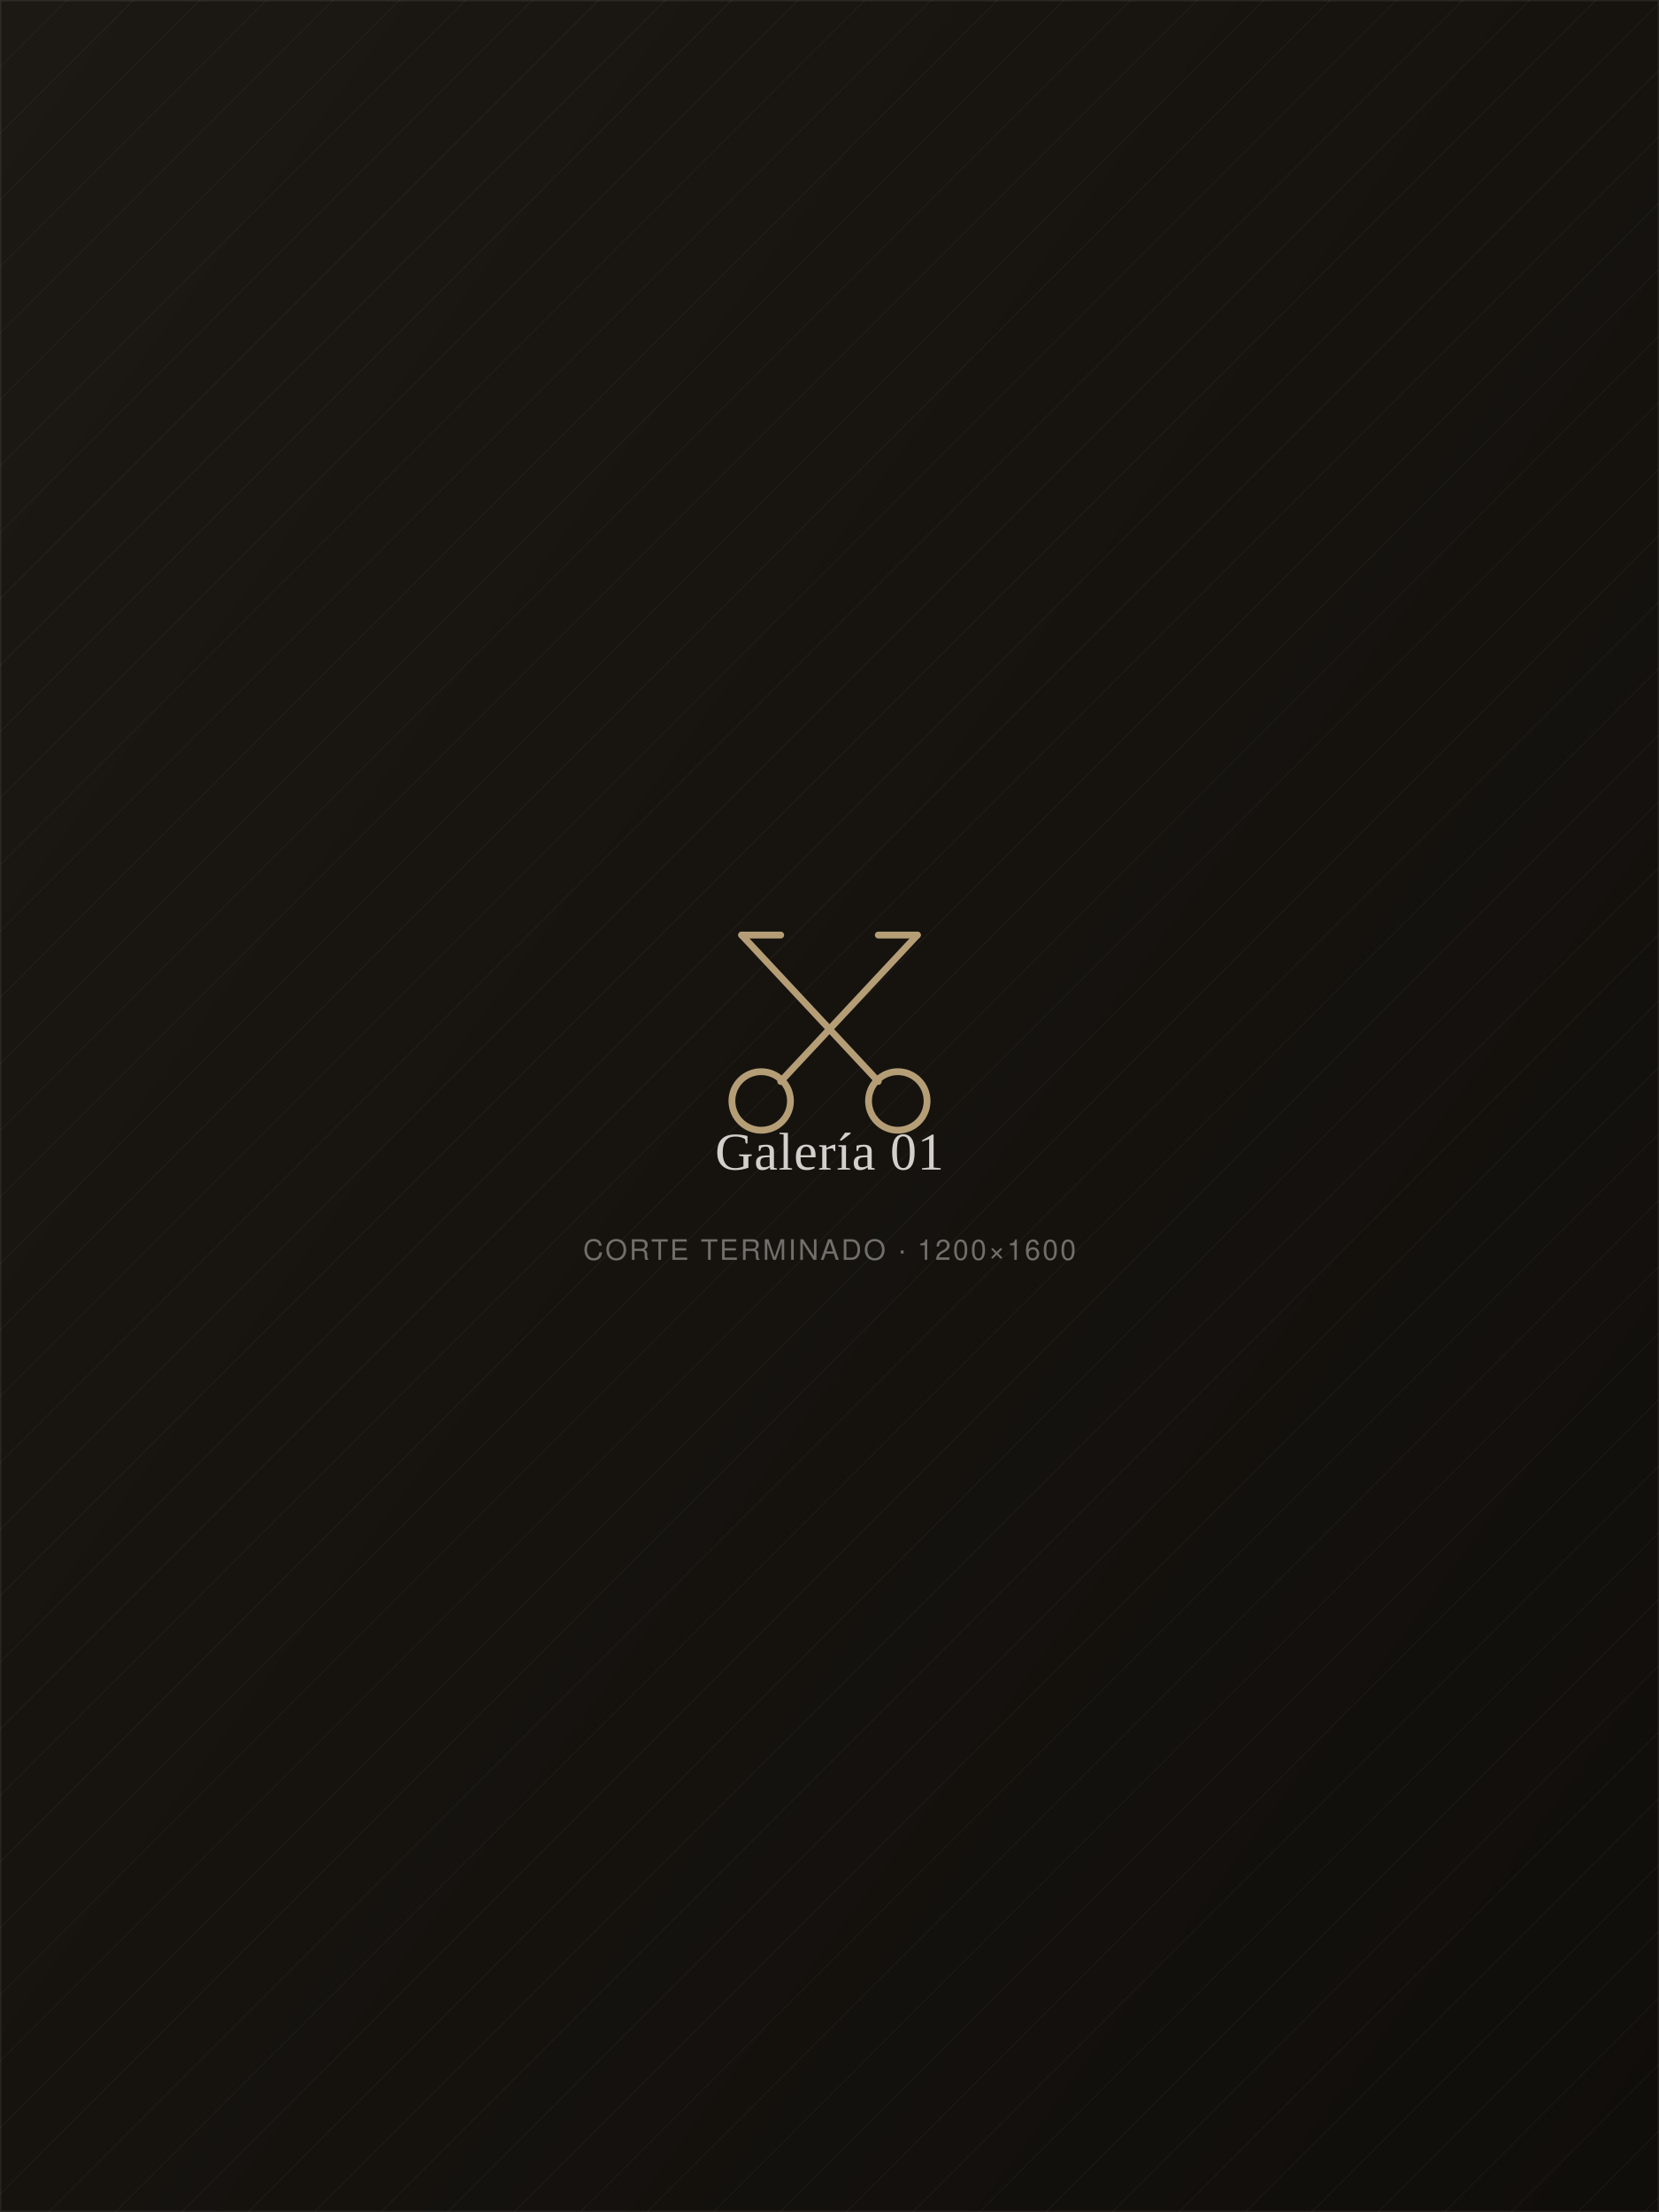
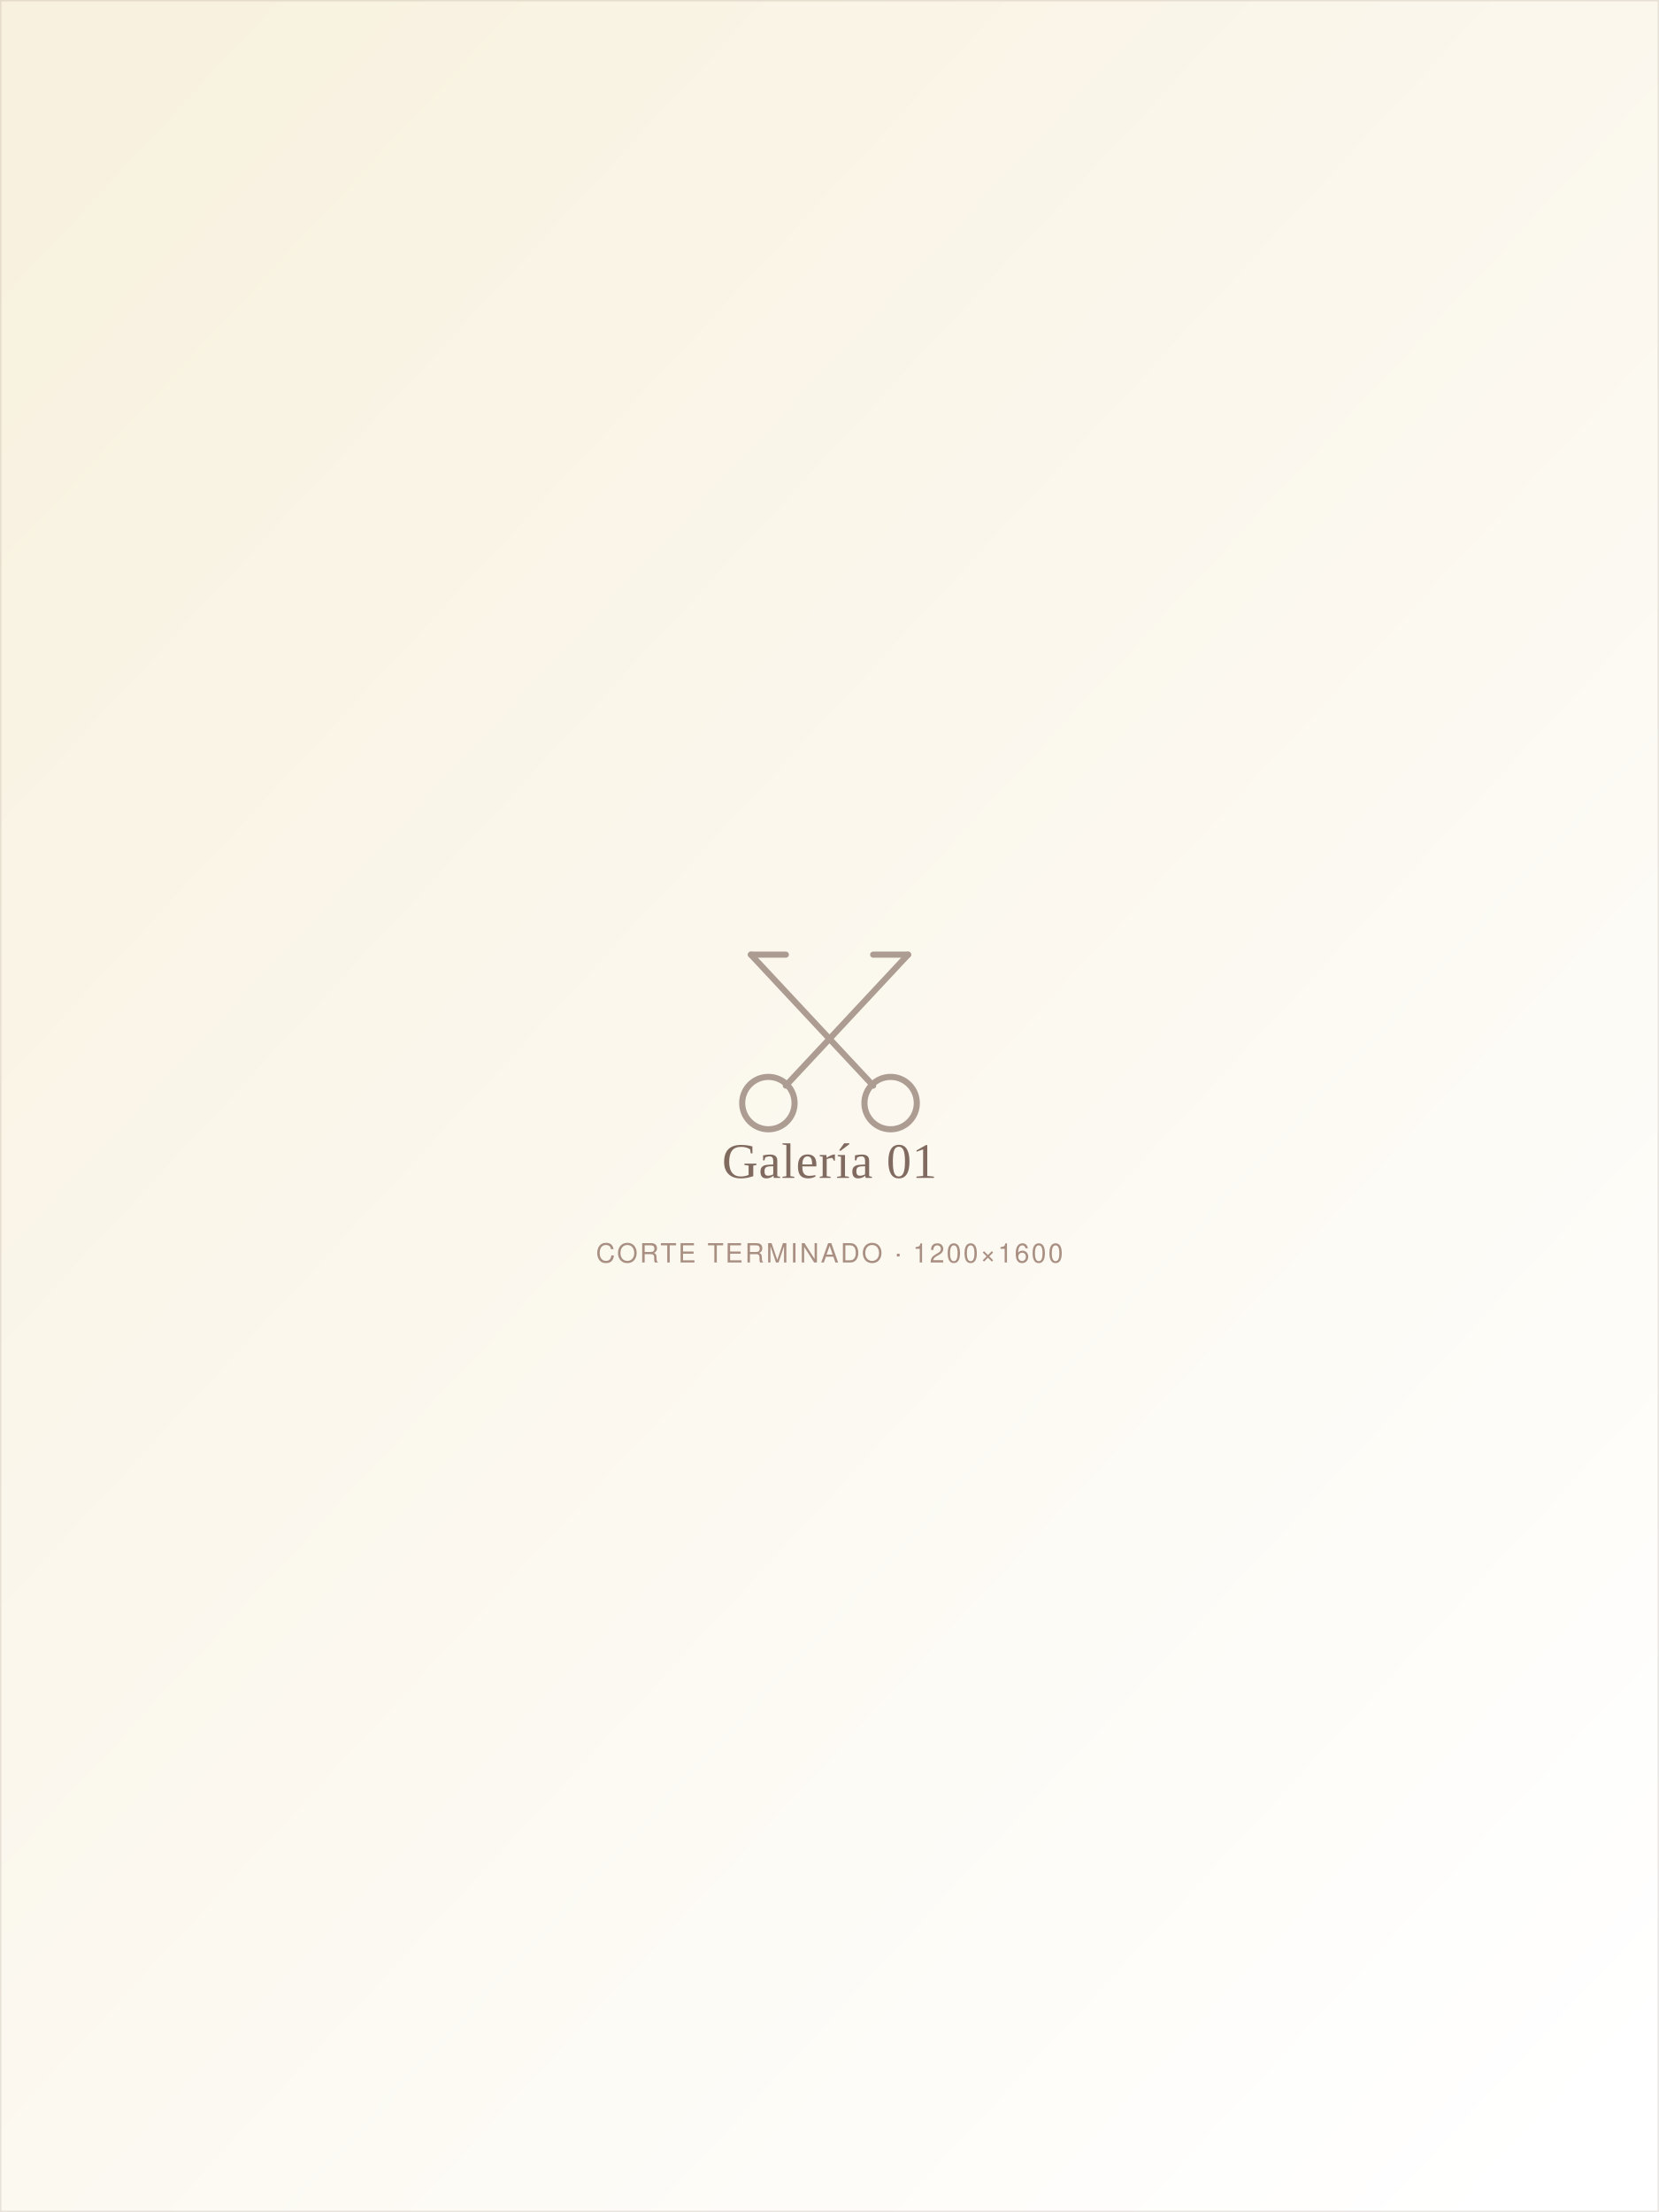
<svg xmlns="http://www.w3.org/2000/svg" viewBox="0 0 1200 1600" width="1200" height="1600" role="img" aria-label="Galería 01">
  <defs>
-     <linearGradient id="g-5" x1="0%" y1="0%" x2="100%" y2="100%">
-       <stop offset="0%" stop-color="#1C1813" />
-       <stop offset="100%" stop-color="#100E0B" />
+     <linearGradient id="g-5" x1="10%" y1="0%" x2="90%" y2="100%">
+       <stop offset="0%" stop-color="#F8F1DF" />
+       <stop offset="100%" stop-color="#FFFFFF" />
    </linearGradient>
-     <pattern id="n-5" width="34" height="34" patternTransform="rotate(45)" patternUnits="userSpaceOnUse">
-       <line x1="0" y1="0" x2="0" y2="34" stroke="rgba(251,249,245,0.055)" stroke-width="1" />
-     </pattern>
  </defs>
  <rect width="1200" height="1600" fill="url(#g-5)" />
-   <rect width="1200" height="1600" fill="url(#n-5)" />
-   <rect x="0.5" y="0.5" width="1199" height="1599" fill="none" stroke="rgba(251,249,245,0.08)" stroke-width="1" />
-   <g transform="translate(600 754) scale(3.529412)" opacity="0.9" fill="none" stroke="#C6AD82" stroke-width="1.4" stroke-linecap="round" stroke-linejoin="round">
+   <rect x="0.5" y="0.5" width="1199" height="1599" fill="none" stroke="rgba(107,81,69,0.14)" stroke-width="1" />
+   <g transform="translate(600 760) scale(3.157895)" opacity="0.55" fill="none" stroke="#6B5145" stroke-width="1.4" stroke-linecap="round" stroke-linejoin="round">
    <circle cx="-14" cy="12" r="6" />
    <circle cx="14" cy="12" r="6" />
    <path d="M -10 8 L 18 -22" />
    <path d="M 10 8 L -18 -22" />
    <path d="M -18 -22 L -10 -22 M 18 -22 L 10 -22" />
  </g>
-   <text x="50%" y="846" text-anchor="middle" font-family="Georgia, 'Times New Roman', serif" font-size="38.4" fill="rgba(251,249,245,0.82)" letter-spacing="0.5">Galería 01</text>
-   <text x="50%" y="911.28" text-anchor="middle" font-family="Helvetica, Arial, sans-serif" font-size="20.4" fill="rgba(251,249,245,0.4)" letter-spacing="1.5">CORTE TERMINADO · 1200×1600</text>
+   <text x="50%" y="852" text-anchor="middle" font-family="Georgia, 'Times New Roman', serif" font-size="36" fill="#6B5145" letter-spacing="0.5" opacity="0.85">Galería 01</text>
+   <text x="50%" y="913.2" text-anchor="middle" font-family="Helvetica, Arial, sans-serif" font-size="19.2" fill="#A88F82" letter-spacing="1.5">CORTE TERMINADO · 1200×1600</text>
</svg>
